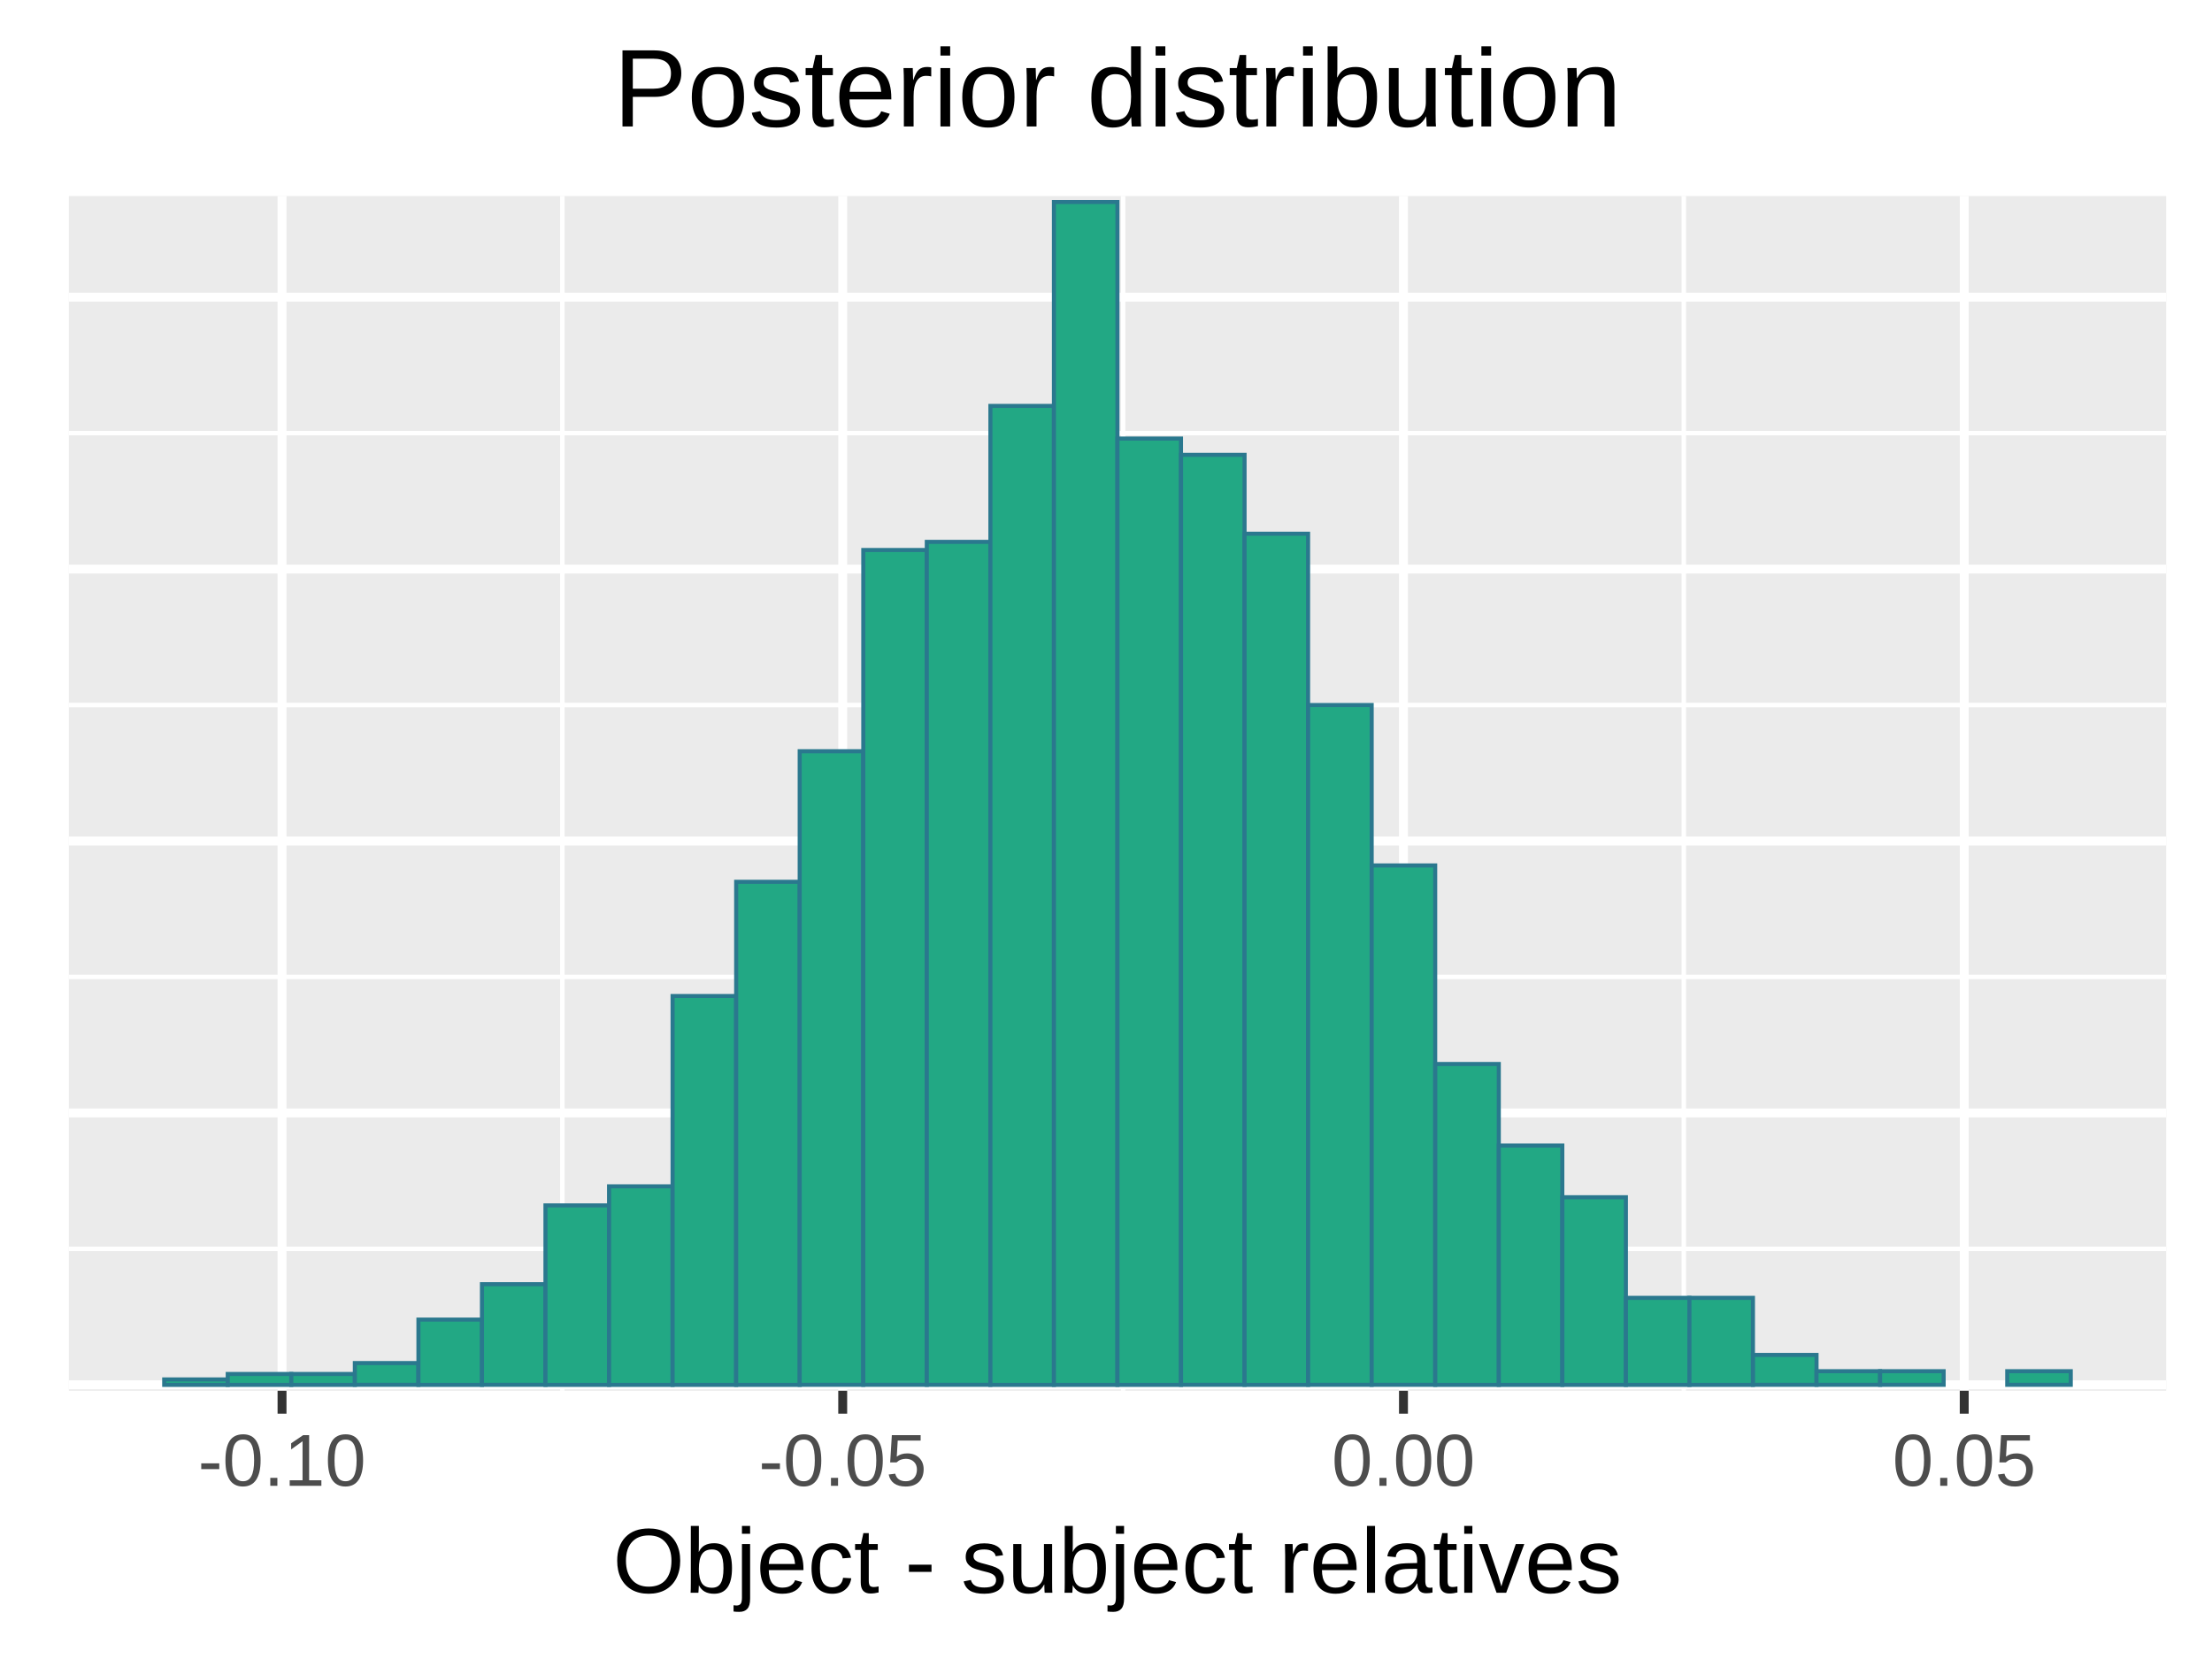
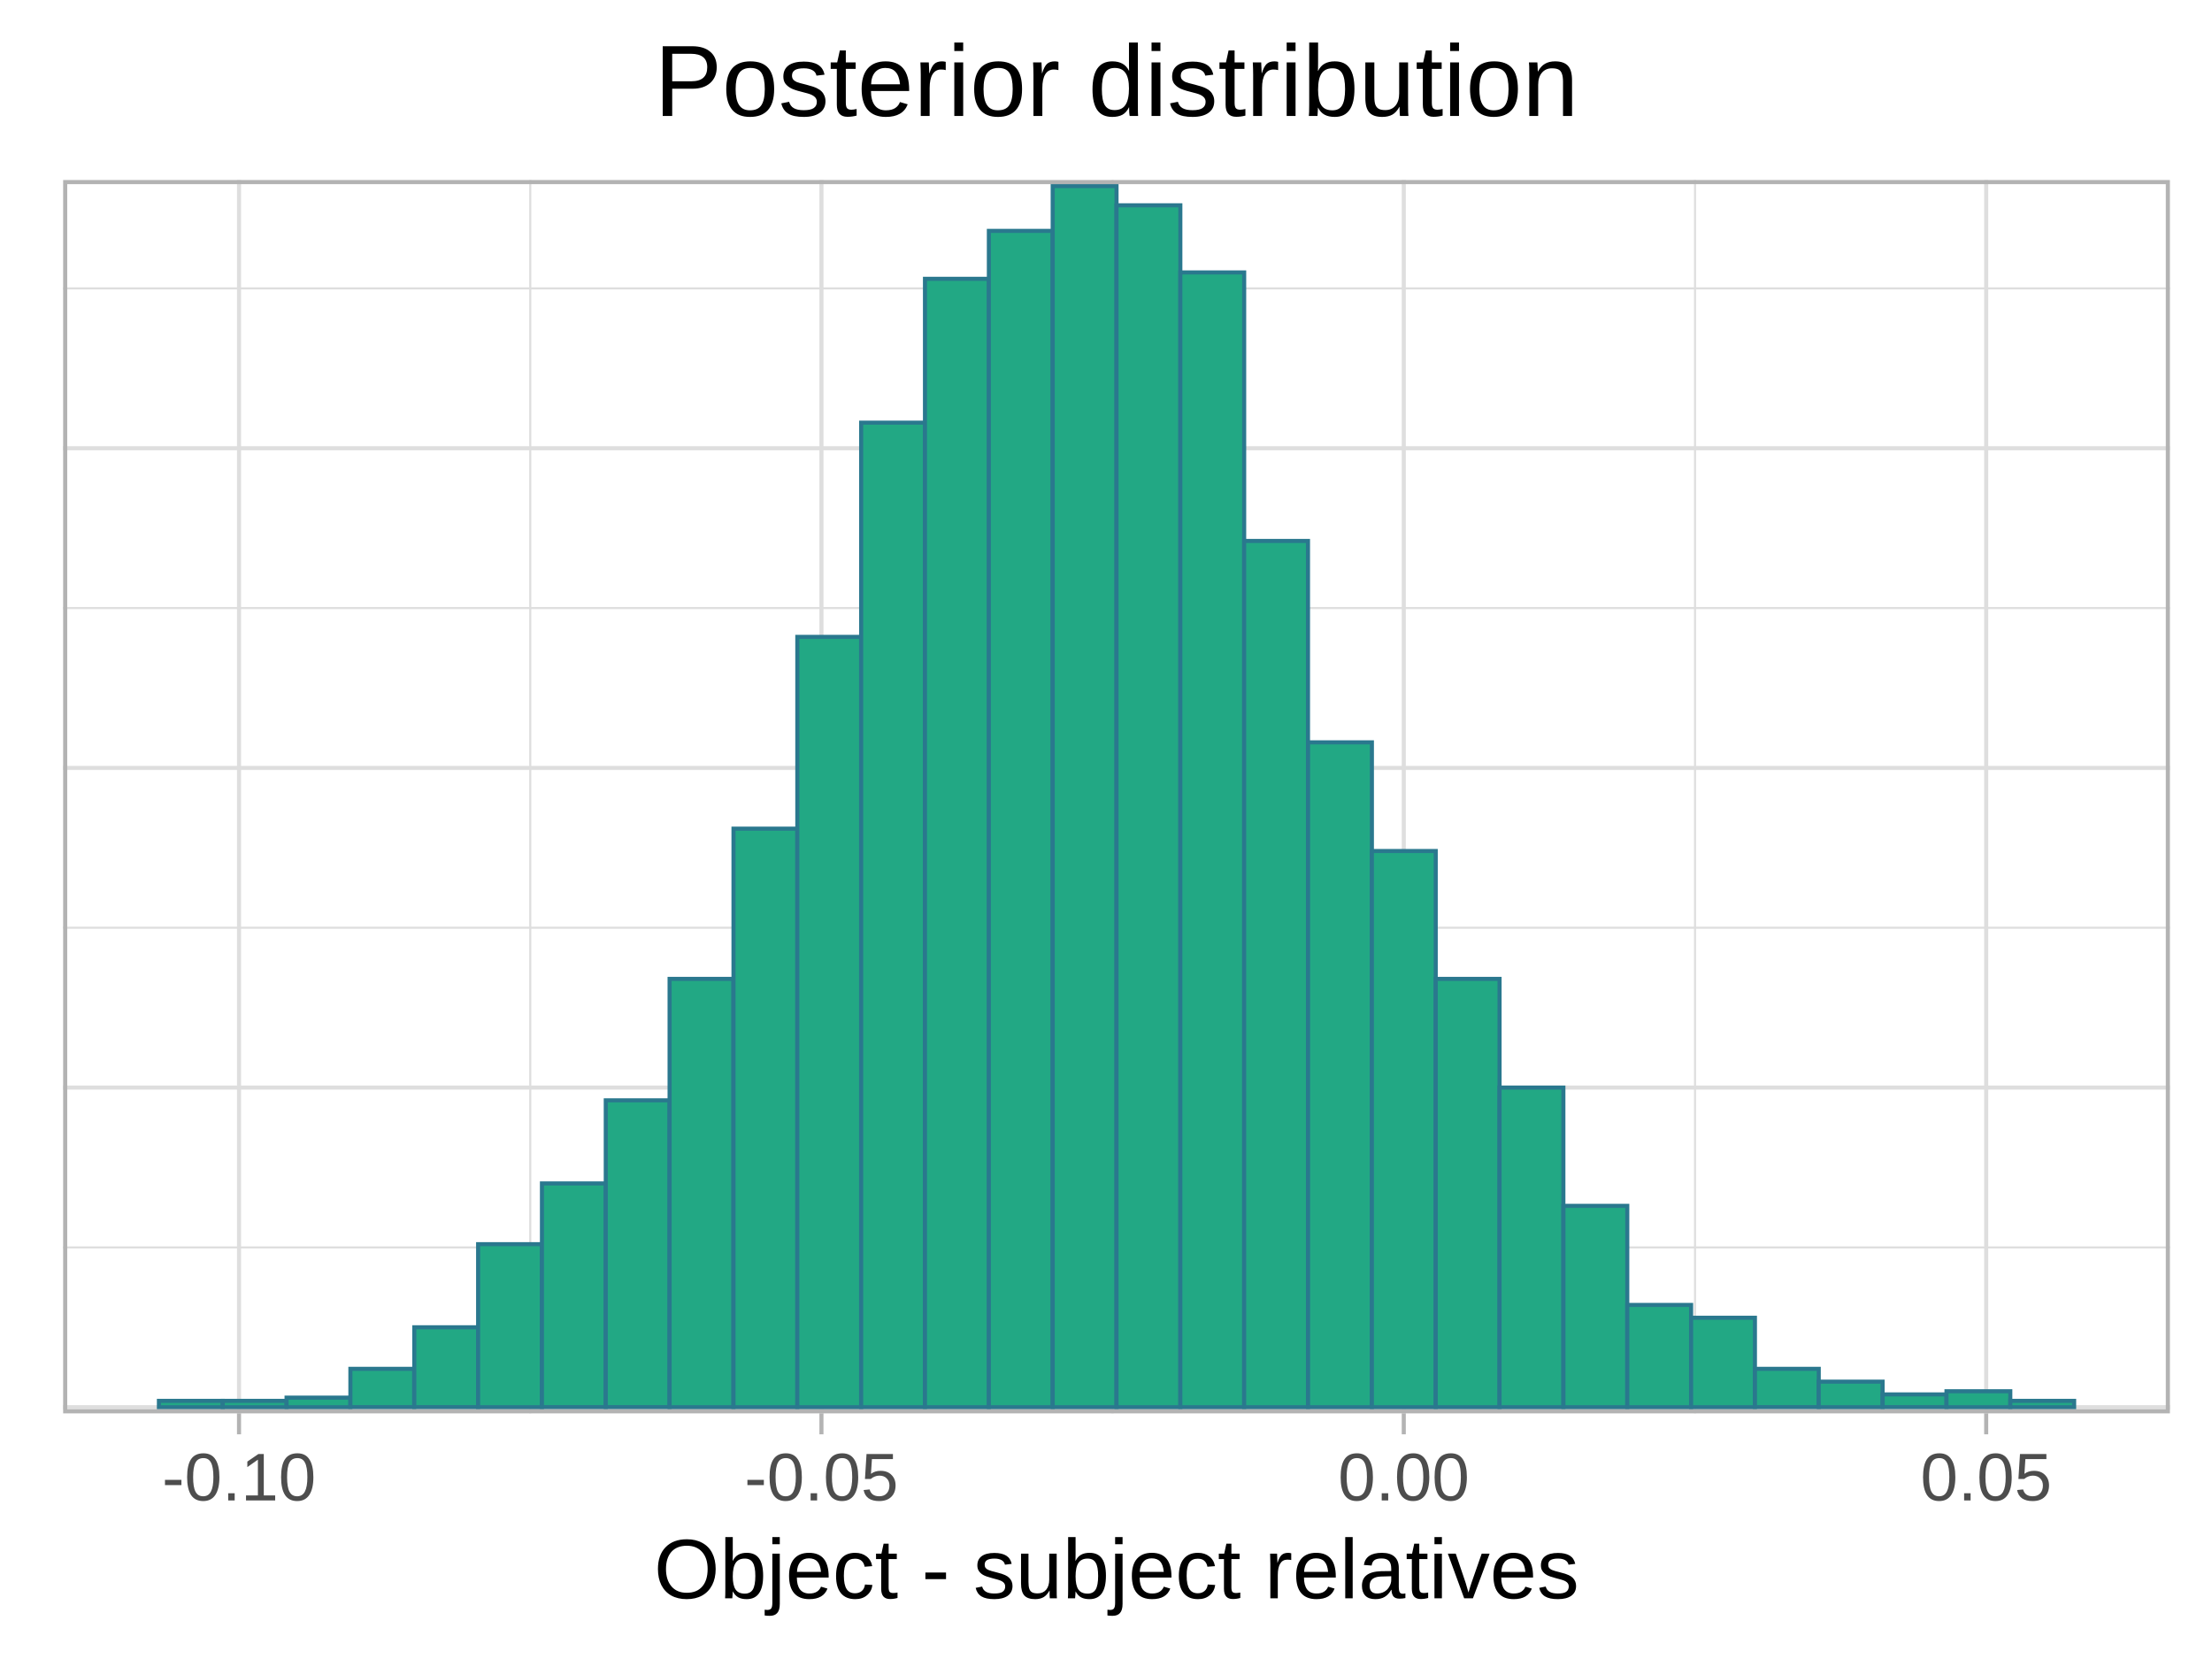
<svg xmlns="http://www.w3.org/2000/svg" class="svglite" width="288.00pt" height="216.00pt" viewBox="0 0 288.00 216.00">
  <defs>
    <style type="text/css">
    .svglite line, .svglite polyline, .svglite polygon, .svglite path, .svglite rect, .svglite circle {
      fill: none;
      stroke: #000000;
      stroke-linecap: round;
      stroke-linejoin: round;
      stroke-miterlimit: 10.00;
    }
    .svglite text {
      white-space: pre;
    }
  </style>
  </defs>
  <rect width="100%" height="100%" style="stroke: none; fill: #FFFFFF;" />
  <defs>
    <clipPath id="cpMC4wMHwyODguMDB8MC4wMHwyMTYuMDA=">
      <rect x="0.00" y="0.00" width="288.00" height="216.00" />
    </clipPath>
  </defs>
  <g clip-path="url(#cpMC4wMHwyODguMDB8MC4wMHwyMTYuMDA=)">
-     <rect x="0.00" y="0.00" width="288.00" height="216.00" style="stroke-width: 1.16; stroke: #FFFFFF; fill: #FFFFFF;" />
+     <rect x="0" y="0.00" width="288.00" height="216.00" style="stroke-width: 1.07; stroke: #FFFFFF; fill: #FFFFFF;" />
  </g>
  <defs>
-     <clipPath id="cpOC45N3wyODIuMDJ8MjUuNTN8MTgxLjA3">
-       <rect x="8.97" y="25.53" width="273.06" height="155.55" />
+     <clipPath id="cpOC4yMnwyODIuNTJ8MjMuNDR8MTg0LjAx">
+       <rect x="8.22" y="23.44" width="274.30" height="160.58" />
    </clipPath>
  </defs>
-   <g clip-path="url(#cpOC45N3wyODIuMDJ8MjUuNTN8MTgxLjA3)">
-     <rect x="8.97" y="25.53" width="273.06" height="155.55" style="stroke-width: 1.16; stroke: none; fill: #EBEBEB;" />
-     <polyline points="8.97,162.60 282.02,162.60 " style="stroke-width: 0.58; stroke: #FFFFFF; stroke-linecap: butt;" />
-     <polyline points="8.97,127.20 282.02,127.20 " style="stroke-width: 0.58; stroke: #FFFFFF; stroke-linecap: butt;" />
-     <polyline points="8.97,91.79 282.02,91.79 " style="stroke-width: 0.58; stroke: #FFFFFF; stroke-linecap: butt;" />
-     <polyline points="8.97,56.39 282.02,56.39 " style="stroke-width: 0.58; stroke: #FFFFFF; stroke-linecap: butt;" />
-     <polyline points="73.22,181.07 73.22,25.53 " style="stroke-width: 0.58; stroke: #FFFFFF; stroke-linecap: butt;" />
-     <polyline points="146.23,181.07 146.23,25.53 " style="stroke-width: 0.58; stroke: #FFFFFF; stroke-linecap: butt;" />
-     <polyline points="219.23,181.07 219.23,25.53 " style="stroke-width: 0.58; stroke: #FFFFFF; stroke-linecap: butt;" />
-     <polyline points="8.97,180.30 282.02,180.30 " style="stroke-width: 1.16; stroke: #FFFFFF; stroke-linecap: butt;" />
-     <polyline points="8.97,144.90 282.02,144.90 " style="stroke-width: 1.16; stroke: #FFFFFF; stroke-linecap: butt;" />
-     <polyline points="8.97,109.50 282.02,109.50 " style="stroke-width: 1.16; stroke: #FFFFFF; stroke-linecap: butt;" />
-     <polyline points="8.97,74.09 282.02,74.09 " style="stroke-width: 1.16; stroke: #FFFFFF; stroke-linecap: butt;" />
-     <polyline points="8.97,38.69 282.02,38.69 " style="stroke-width: 1.16; stroke: #FFFFFF; stroke-linecap: butt;" />
-     <polyline points="36.72,181.07 36.72,25.53 " style="stroke-width: 1.16; stroke: #FFFFFF; stroke-linecap: butt;" />
-     <polyline points="109.72,181.07 109.72,25.53 " style="stroke-width: 1.16; stroke: #FFFFFF; stroke-linecap: butt;" />
-     <polyline points="182.73,181.07 182.73,25.53 " style="stroke-width: 1.16; stroke: #FFFFFF; stroke-linecap: butt;" />
-     <polyline points="255.74,181.07 255.74,25.53 " style="stroke-width: 1.16; stroke: #FFFFFF; stroke-linecap: butt;" />
-     <rect x="21.38" y="179.60" width="8.27" height="0.71" style="stroke-width: 0.53; stroke: #2A788E; stroke-linecap: square; stroke-linejoin: miter; fill: #22A884;" />
-     <rect x="29.65" y="178.89" width="8.27" height="1.42" style="stroke-width: 0.53; stroke: #2A788E; stroke-linecap: square; stroke-linejoin: miter; fill: #22A884;" />
-     <rect x="37.93" y="178.89" width="8.27" height="1.42" style="stroke-width: 0.53; stroke: #2A788E; stroke-linecap: square; stroke-linejoin: miter; fill: #22A884;" />
-     <rect x="46.20" y="177.47" width="8.27" height="2.83" style="stroke-width: 0.53; stroke: #2A788E; stroke-linecap: square; stroke-linejoin: miter; fill: #22A884;" />
-     <rect x="54.48" y="171.81" width="8.27" height="8.50" style="stroke-width: 0.53; stroke: #2A788E; stroke-linecap: square; stroke-linejoin: miter; fill: #22A884;" />
-     <rect x="62.75" y="167.20" width="8.27" height="13.10" style="stroke-width: 0.53; stroke: #2A788E; stroke-linecap: square; stroke-linejoin: miter; fill: #22A884;" />
-     <rect x="71.02" y="156.94" width="8.27" height="23.37" style="stroke-width: 0.53; stroke: #2A788E; stroke-linecap: square; stroke-linejoin: miter; fill: #22A884;" />
-     <rect x="79.30" y="154.46" width="8.27" height="25.85" style="stroke-width: 0.53; stroke: #2A788E; stroke-linecap: square; stroke-linejoin: miter; fill: #22A884;" />
-     <rect x="87.57" y="129.68" width="8.27" height="50.63" style="stroke-width: 0.53; stroke: #2A788E; stroke-linecap: square; stroke-linejoin: miter; fill: #22A884;" />
-     <rect x="95.85" y="114.81" width="8.27" height="65.50" style="stroke-width: 0.53; stroke: #2A788E; stroke-linecap: square; stroke-linejoin: miter; fill: #22A884;" />
-     <rect x="104.12" y="97.81" width="8.27" height="82.49" style="stroke-width: 0.53; stroke: #2A788E; stroke-linecap: square; stroke-linejoin: miter; fill: #22A884;" />
-     <rect x="112.40" y="71.61" width="8.27" height="108.69" style="stroke-width: 0.53; stroke: #2A788E; stroke-linecap: square; stroke-linejoin: miter; fill: #22A884;" />
-     <rect x="120.67" y="70.55" width="8.27" height="109.75" style="stroke-width: 0.53; stroke: #2A788E; stroke-linecap: square; stroke-linejoin: miter; fill: #22A884;" />
-     <rect x="128.95" y="52.85" width="8.27" height="127.46" style="stroke-width: 0.53; stroke: #2A788E; stroke-linecap: square; stroke-linejoin: miter; fill: #22A884;" />
-     <rect x="137.22" y="26.30" width="8.27" height="154.01" style="stroke-width: 0.53; stroke: #2A788E; stroke-linecap: square; stroke-linejoin: miter; fill: #22A884;" />
-     <rect x="145.49" y="57.10" width="8.27" height="123.21" style="stroke-width: 0.53; stroke: #2A788E; stroke-linecap: square; stroke-linejoin: miter; fill: #22A884;" />
-     <rect x="153.77" y="59.22" width="8.27" height="121.08" style="stroke-width: 0.53; stroke: #2A788E; stroke-linecap: square; stroke-linejoin: miter; fill: #22A884;" />
-     <rect x="162.04" y="69.49" width="8.27" height="110.82" style="stroke-width: 0.53; stroke: #2A788E; stroke-linecap: square; stroke-linejoin: miter; fill: #22A884;" />
-     <rect x="170.32" y="91.79" width="8.27" height="88.51" style="stroke-width: 0.53; stroke: #2A788E; stroke-linecap: square; stroke-linejoin: miter; fill: #22A884;" />
-     <rect x="178.59" y="112.68" width="8.27" height="67.62" style="stroke-width: 0.53; stroke: #2A788E; stroke-linecap: square; stroke-linejoin: miter; fill: #22A884;" />
-     <rect x="186.87" y="138.53" width="8.27" height="41.78" style="stroke-width: 0.53; stroke: #2A788E; stroke-linecap: square; stroke-linejoin: miter; fill: #22A884;" />
-     <rect x="195.14" y="149.15" width="8.27" height="31.16" style="stroke-width: 0.53; stroke: #2A788E; stroke-linecap: square; stroke-linejoin: miter; fill: #22A884;" />
-     <rect x="203.42" y="155.88" width="8.27" height="24.43" style="stroke-width: 0.53; stroke: #2A788E; stroke-linecap: square; stroke-linejoin: miter; fill: #22A884;" />
-     <rect x="211.69" y="168.98" width="8.27" height="11.33" style="stroke-width: 0.53; stroke: #2A788E; stroke-linecap: square; stroke-linejoin: miter; fill: #22A884;" />
-     <rect x="219.96" y="168.98" width="8.27" height="11.33" style="stroke-width: 0.53; stroke: #2A788E; stroke-linecap: square; stroke-linejoin: miter; fill: #22A884;" />
-     <rect x="228.24" y="176.41" width="8.27" height="3.89" style="stroke-width: 0.53; stroke: #2A788E; stroke-linecap: square; stroke-linejoin: miter; fill: #22A884;" />
-     <rect x="236.51" y="178.53" width="8.27" height="1.77" style="stroke-width: 0.53; stroke: #2A788E; stroke-linecap: square; stroke-linejoin: miter; fill: #22A884;" />
-     <rect x="244.79" y="178.53" width="8.27" height="1.77" style="stroke-width: 0.53; stroke: #2A788E; stroke-linecap: square; stroke-linejoin: miter; fill: #22A884;" />
-     <rect x="253.06" y="180.30" width="8.27" height="0.00" style="stroke-width: 0.53; stroke: #2A788E; stroke-linecap: square; stroke-linejoin: miter; fill: #22A884;" />
-     <rect x="261.34" y="178.53" width="8.27" height="1.77" style="stroke-width: 0.53; stroke: #2A788E; stroke-linecap: square; stroke-linejoin: miter; fill: #22A884;" />
+   <g clip-path="url(#cpOC4yMnwyODIuNTJ8MjMuNDR8MTg0LjAx)">
+     <rect x="8.22" y="23.44" width="274.30" height="160.58" style="stroke-width: 1.07; stroke: none; fill: #FFFFFF;" />
+     <polyline points="8.22,162.41 282.52,162.41 " style="stroke-width: 0.27; stroke: #DEDEDE; stroke-linecap: butt;" />
+     <polyline points="8.22,120.79 282.52,120.79 " style="stroke-width: 0.27; stroke: #DEDEDE; stroke-linecap: butt;" />
+     <polyline points="8.22,79.17 282.52,79.17 " style="stroke-width: 0.27; stroke: #DEDEDE; stroke-linecap: butt;" />
+     <polyline points="8.22,37.55 282.52,37.55 " style="stroke-width: 0.27; stroke: #DEDEDE; stroke-linecap: butt;" />
+     <polyline points="69.04,184.01 69.04,23.44 " style="stroke-width: 0.27; stroke: #DEDEDE; stroke-linecap: butt;" />
+     <polyline points="144.86,184.01 144.86,23.44 " style="stroke-width: 0.27; stroke: #DEDEDE; stroke-linecap: butt;" />
+     <polyline points="220.69,184.01 220.69,23.44 " style="stroke-width: 0.27; stroke: #DEDEDE; stroke-linecap: butt;" />
+     <polyline points="8.22,183.22 282.52,183.22 " style="stroke-width: 0.53; stroke: #DEDEDE; stroke-linecap: butt;" />
+     <polyline points="8.22,141.60 282.52,141.60 " style="stroke-width: 0.53; stroke: #DEDEDE; stroke-linecap: butt;" />
+     <polyline points="8.22,99.98 282.52,99.98 " style="stroke-width: 0.53; stroke: #DEDEDE; stroke-linecap: butt;" />
+     <polyline points="8.22,58.36 282.52,58.36 " style="stroke-width: 0.53; stroke: #DEDEDE; stroke-linecap: butt;" />
+     <polyline points="31.12,184.01 31.12,23.44 " style="stroke-width: 0.53; stroke: #DEDEDE; stroke-linecap: butt;" />
+     <polyline points="106.95,184.01 106.95,23.44 " style="stroke-width: 0.53; stroke: #DEDEDE; stroke-linecap: butt;" />
+     <polyline points="182.77,184.01 182.77,23.44 " style="stroke-width: 0.53; stroke: #DEDEDE; stroke-linecap: butt;" />
+     <polyline points="258.60,184.01 258.60,23.44 " style="stroke-width: 0.53; stroke: #DEDEDE; stroke-linecap: butt;" />
+     <rect x="20.69" y="182.39" width="8.31" height="0.83" style="stroke-width: 0.53; stroke: #2A788E; stroke-linecap: butt; stroke-linejoin: miter; fill: #22A884;" />
+     <rect x="29.00" y="182.39" width="8.31" height="0.83" style="stroke-width: 0.53; stroke: #2A788E; stroke-linecap: butt; stroke-linejoin: miter; fill: #22A884;" />
+     <rect x="37.31" y="181.97" width="8.31" height="1.25" style="stroke-width: 0.53; stroke: #2A788E; stroke-linecap: butt; stroke-linejoin: miter; fill: #22A884;" />
+     <rect x="45.62" y="178.22" width="8.31" height="4.99" style="stroke-width: 0.53; stroke: #2A788E; stroke-linecap: butt; stroke-linejoin: miter; fill: #22A884;" />
+     <rect x="53.94" y="172.81" width="8.31" height="10.40" style="stroke-width: 0.53; stroke: #2A788E; stroke-linecap: butt; stroke-linejoin: miter; fill: #22A884;" />
+     <rect x="62.25" y="161.99" width="8.31" height="21.23" style="stroke-width: 0.53; stroke: #2A788E; stroke-linecap: butt; stroke-linejoin: miter; fill: #22A884;" />
+     <rect x="70.56" y="154.08" width="8.31" height="29.13" style="stroke-width: 0.53; stroke: #2A788E; stroke-linecap: butt; stroke-linejoin: miter; fill: #22A884;" />
+     <rect x="78.87" y="143.26" width="8.31" height="39.95" style="stroke-width: 0.53; stroke: #2A788E; stroke-linecap: butt; stroke-linejoin: miter; fill: #22A884;" />
+     <rect x="87.18" y="127.45" width="8.31" height="55.77" style="stroke-width: 0.53; stroke: #2A788E; stroke-linecap: butt; stroke-linejoin: miter; fill: #22A884;" />
+     <rect x="95.50" y="107.89" width="8.31" height="75.33" style="stroke-width: 0.53; stroke: #2A788E; stroke-linecap: butt; stroke-linejoin: miter; fill: #22A884;" />
+     <rect x="103.81" y="82.92" width="8.31" height="100.30" style="stroke-width: 0.53; stroke: #2A788E; stroke-linecap: butt; stroke-linejoin: miter; fill: #22A884;" />
+     <rect x="112.12" y="55.03" width="8.31" height="128.19" style="stroke-width: 0.53; stroke: #2A788E; stroke-linecap: butt; stroke-linejoin: miter; fill: #22A884;" />
+     <rect x="120.43" y="36.30" width="8.31" height="146.92" style="stroke-width: 0.53; stroke: #2A788E; stroke-linecap: butt; stroke-linejoin: miter; fill: #22A884;" />
+     <rect x="128.75" y="30.06" width="8.31" height="153.16" style="stroke-width: 0.53; stroke: #2A788E; stroke-linecap: butt; stroke-linejoin: miter; fill: #22A884;" />
+     <rect x="137.06" y="24.23" width="8.31" height="158.99" style="stroke-width: 0.53; stroke: #2A788E; stroke-linecap: butt; stroke-linejoin: miter; fill: #22A884;" />
+     <rect x="145.37" y="26.73" width="8.31" height="156.49" style="stroke-width: 0.53; stroke: #2A788E; stroke-linecap: butt; stroke-linejoin: miter; fill: #22A884;" />
+     <rect x="153.68" y="35.47" width="8.31" height="147.75" style="stroke-width: 0.53; stroke: #2A788E; stroke-linecap: butt; stroke-linejoin: miter; fill: #22A884;" />
+     <rect x="161.99" y="70.43" width="8.31" height="112.79" style="stroke-width: 0.53; stroke: #2A788E; stroke-linecap: butt; stroke-linejoin: miter; fill: #22A884;" />
+     <rect x="170.31" y="96.65" width="8.31" height="86.57" style="stroke-width: 0.53; stroke: #2A788E; stroke-linecap: butt; stroke-linejoin: miter; fill: #22A884;" />
+     <rect x="178.62" y="110.80" width="8.31" height="72.42" style="stroke-width: 0.53; stroke: #2A788E; stroke-linecap: butt; stroke-linejoin: miter; fill: #22A884;" />
+     <rect x="186.93" y="127.45" width="8.31" height="55.77" style="stroke-width: 0.53; stroke: #2A788E; stroke-linecap: butt; stroke-linejoin: miter; fill: #22A884;" />
+     <rect x="195.24" y="141.60" width="8.31" height="41.62" style="stroke-width: 0.53; stroke: #2A788E; stroke-linecap: butt; stroke-linejoin: miter; fill: #22A884;" />
+     <rect x="203.56" y="157.00" width="8.31" height="26.22" style="stroke-width: 0.53; stroke: #2A788E; stroke-linecap: butt; stroke-linejoin: miter; fill: #22A884;" />
+     <rect x="211.87" y="169.90" width="8.31" height="13.32" style="stroke-width: 0.53; stroke: #2A788E; stroke-linecap: butt; stroke-linejoin: miter; fill: #22A884;" />
+     <rect x="220.18" y="171.57" width="8.31" height="11.65" style="stroke-width: 0.53; stroke: #2A788E; stroke-linecap: butt; stroke-linejoin: miter; fill: #22A884;" />
+     <rect x="228.49" y="178.22" width="8.31" height="4.99" style="stroke-width: 0.53; stroke: #2A788E; stroke-linecap: butt; stroke-linejoin: miter; fill: #22A884;" />
+     <rect x="236.80" y="179.89" width="8.31" height="3.33" style="stroke-width: 0.53; stroke: #2A788E; stroke-linecap: butt; stroke-linejoin: miter; fill: #22A884;" />
+     <rect x="245.12" y="181.55" width="8.31" height="1.66" style="stroke-width: 0.53; stroke: #2A788E; stroke-linecap: butt; stroke-linejoin: miter; fill: #22A884;" />
+     <rect x="253.43" y="181.14" width="8.31" height="2.08" style="stroke-width: 0.53; stroke: #2A788E; stroke-linecap: butt; stroke-linejoin: miter; fill: #22A884;" />
+     <rect x="261.74" y="182.39" width="8.31" height="0.83" style="stroke-width: 0.53; stroke: #2A788E; stroke-linecap: butt; stroke-linejoin: miter; fill: #22A884;" />
+     <rect x="8.22" y="23.44" width="274.30" height="160.58" style="stroke-width: 1.07; stroke: #B3B3B3;" />
  </g>
  <g clip-path="url(#cpMC4wMHwyODguMDB8MC4wMHwyMTYuMDA=)">
-     <polyline points="36.72,184.06 36.72,181.07 " style="stroke-width: 1.16; stroke: #333333; stroke-linecap: butt;" />
-     <polyline points="109.72,184.06 109.72,181.07 " style="stroke-width: 1.16; stroke: #333333; stroke-linecap: butt;" />
-     <polyline points="182.73,184.06 182.73,181.07 " style="stroke-width: 1.16; stroke: #333333; stroke-linecap: butt;" />
-     <polyline points="255.74,184.06 255.74,181.07 " style="stroke-width: 1.16; stroke: #333333; stroke-linecap: butt;" />
-     <text x="36.72" y="193.45" text-anchor="middle" style="font-size: 9.60px;fill: #4D4D4D; font-family: &quot;Arimo&quot;;" textLength="24.80px" lengthAdjust="spacingAndGlyphs">-0.10</text>
-     <text x="109.72" y="193.45" text-anchor="middle" style="font-size: 9.60px;fill: #4D4D4D; font-family: &quot;Arimo&quot;;" textLength="24.80px" lengthAdjust="spacingAndGlyphs">-0.05</text>
-     <text x="182.73" y="193.45" text-anchor="middle" style="font-size: 9.60px;fill: #4D4D4D; font-family: &quot;Arimo&quot;;" textLength="21.34px" lengthAdjust="spacingAndGlyphs">0.00</text>
-     <text x="255.74" y="193.45" text-anchor="middle" style="font-size: 9.60px;fill: #4D4D4D; font-family: &quot;Arimo&quot;;" textLength="21.34px" lengthAdjust="spacingAndGlyphs">0.05</text>
-     <text x="145.49" y="207.38" text-anchor="middle" style="font-size: 12.00px; font-family: &quot;Arimo&quot;;" textLength="149.93px" lengthAdjust="spacingAndGlyphs">Object - subject relatives</text>
-     <text x="145.49" y="16.47" text-anchor="middle" style="font-size: 14.40px; font-family: &quot;Arimo&quot;;" textLength="150.19px" lengthAdjust="spacingAndGlyphs">Posterior distribution</text>
+     <polyline points="31.12,186.75 31.12,184.01 " style="stroke-width: 0.53; stroke: #B3B3B3; stroke-linecap: butt;" />
+     <polyline points="106.95,186.75 106.95,184.01 " style="stroke-width: 0.53; stroke: #B3B3B3; stroke-linecap: butt;" />
+     <polyline points="182.77,186.75 182.77,184.01 " style="stroke-width: 0.53; stroke: #B3B3B3; stroke-linecap: butt;" />
+     <polyline points="258.60,186.75 258.60,184.01 " style="stroke-width: 0.53; stroke: #B3B3B3; stroke-linecap: butt;" />
+     <text x="31.12" y="195.36" text-anchor="middle" style="font-size: 8.80px;fill: #4D4D4D; font-family: &quot;Arimo&quot;;" textLength="22.75px" lengthAdjust="spacingAndGlyphs">-0.10</text>
+     <text x="106.95" y="195.36" text-anchor="middle" style="font-size: 8.80px;fill: #4D4D4D; font-family: &quot;Arimo&quot;;" textLength="22.75px" lengthAdjust="spacingAndGlyphs">-0.05</text>
+     <text x="182.77" y="195.36" text-anchor="middle" style="font-size: 8.80px;fill: #4D4D4D; font-family: &quot;Arimo&quot;;" textLength="19.58px" lengthAdjust="spacingAndGlyphs">0.00</text>
+     <text x="258.60" y="195.36" text-anchor="middle" style="font-size: 8.80px;fill: #4D4D4D; font-family: &quot;Arimo&quot;;" textLength="19.58px" lengthAdjust="spacingAndGlyphs">0.05</text>
+     <text x="145.37" y="208.10" text-anchor="middle" style="font-size: 11.00px; font-family: &quot;Arimo&quot;;" textLength="137.40px" lengthAdjust="spacingAndGlyphs">Object - subject relatives</text>
+     <text x="145.37" y="15.10" text-anchor="middle" style="font-size: 13.20px; font-family: &quot;Arimo&quot;;" textLength="137.64px" lengthAdjust="spacingAndGlyphs">Posterior distribution</text>
  </g>
</svg>
